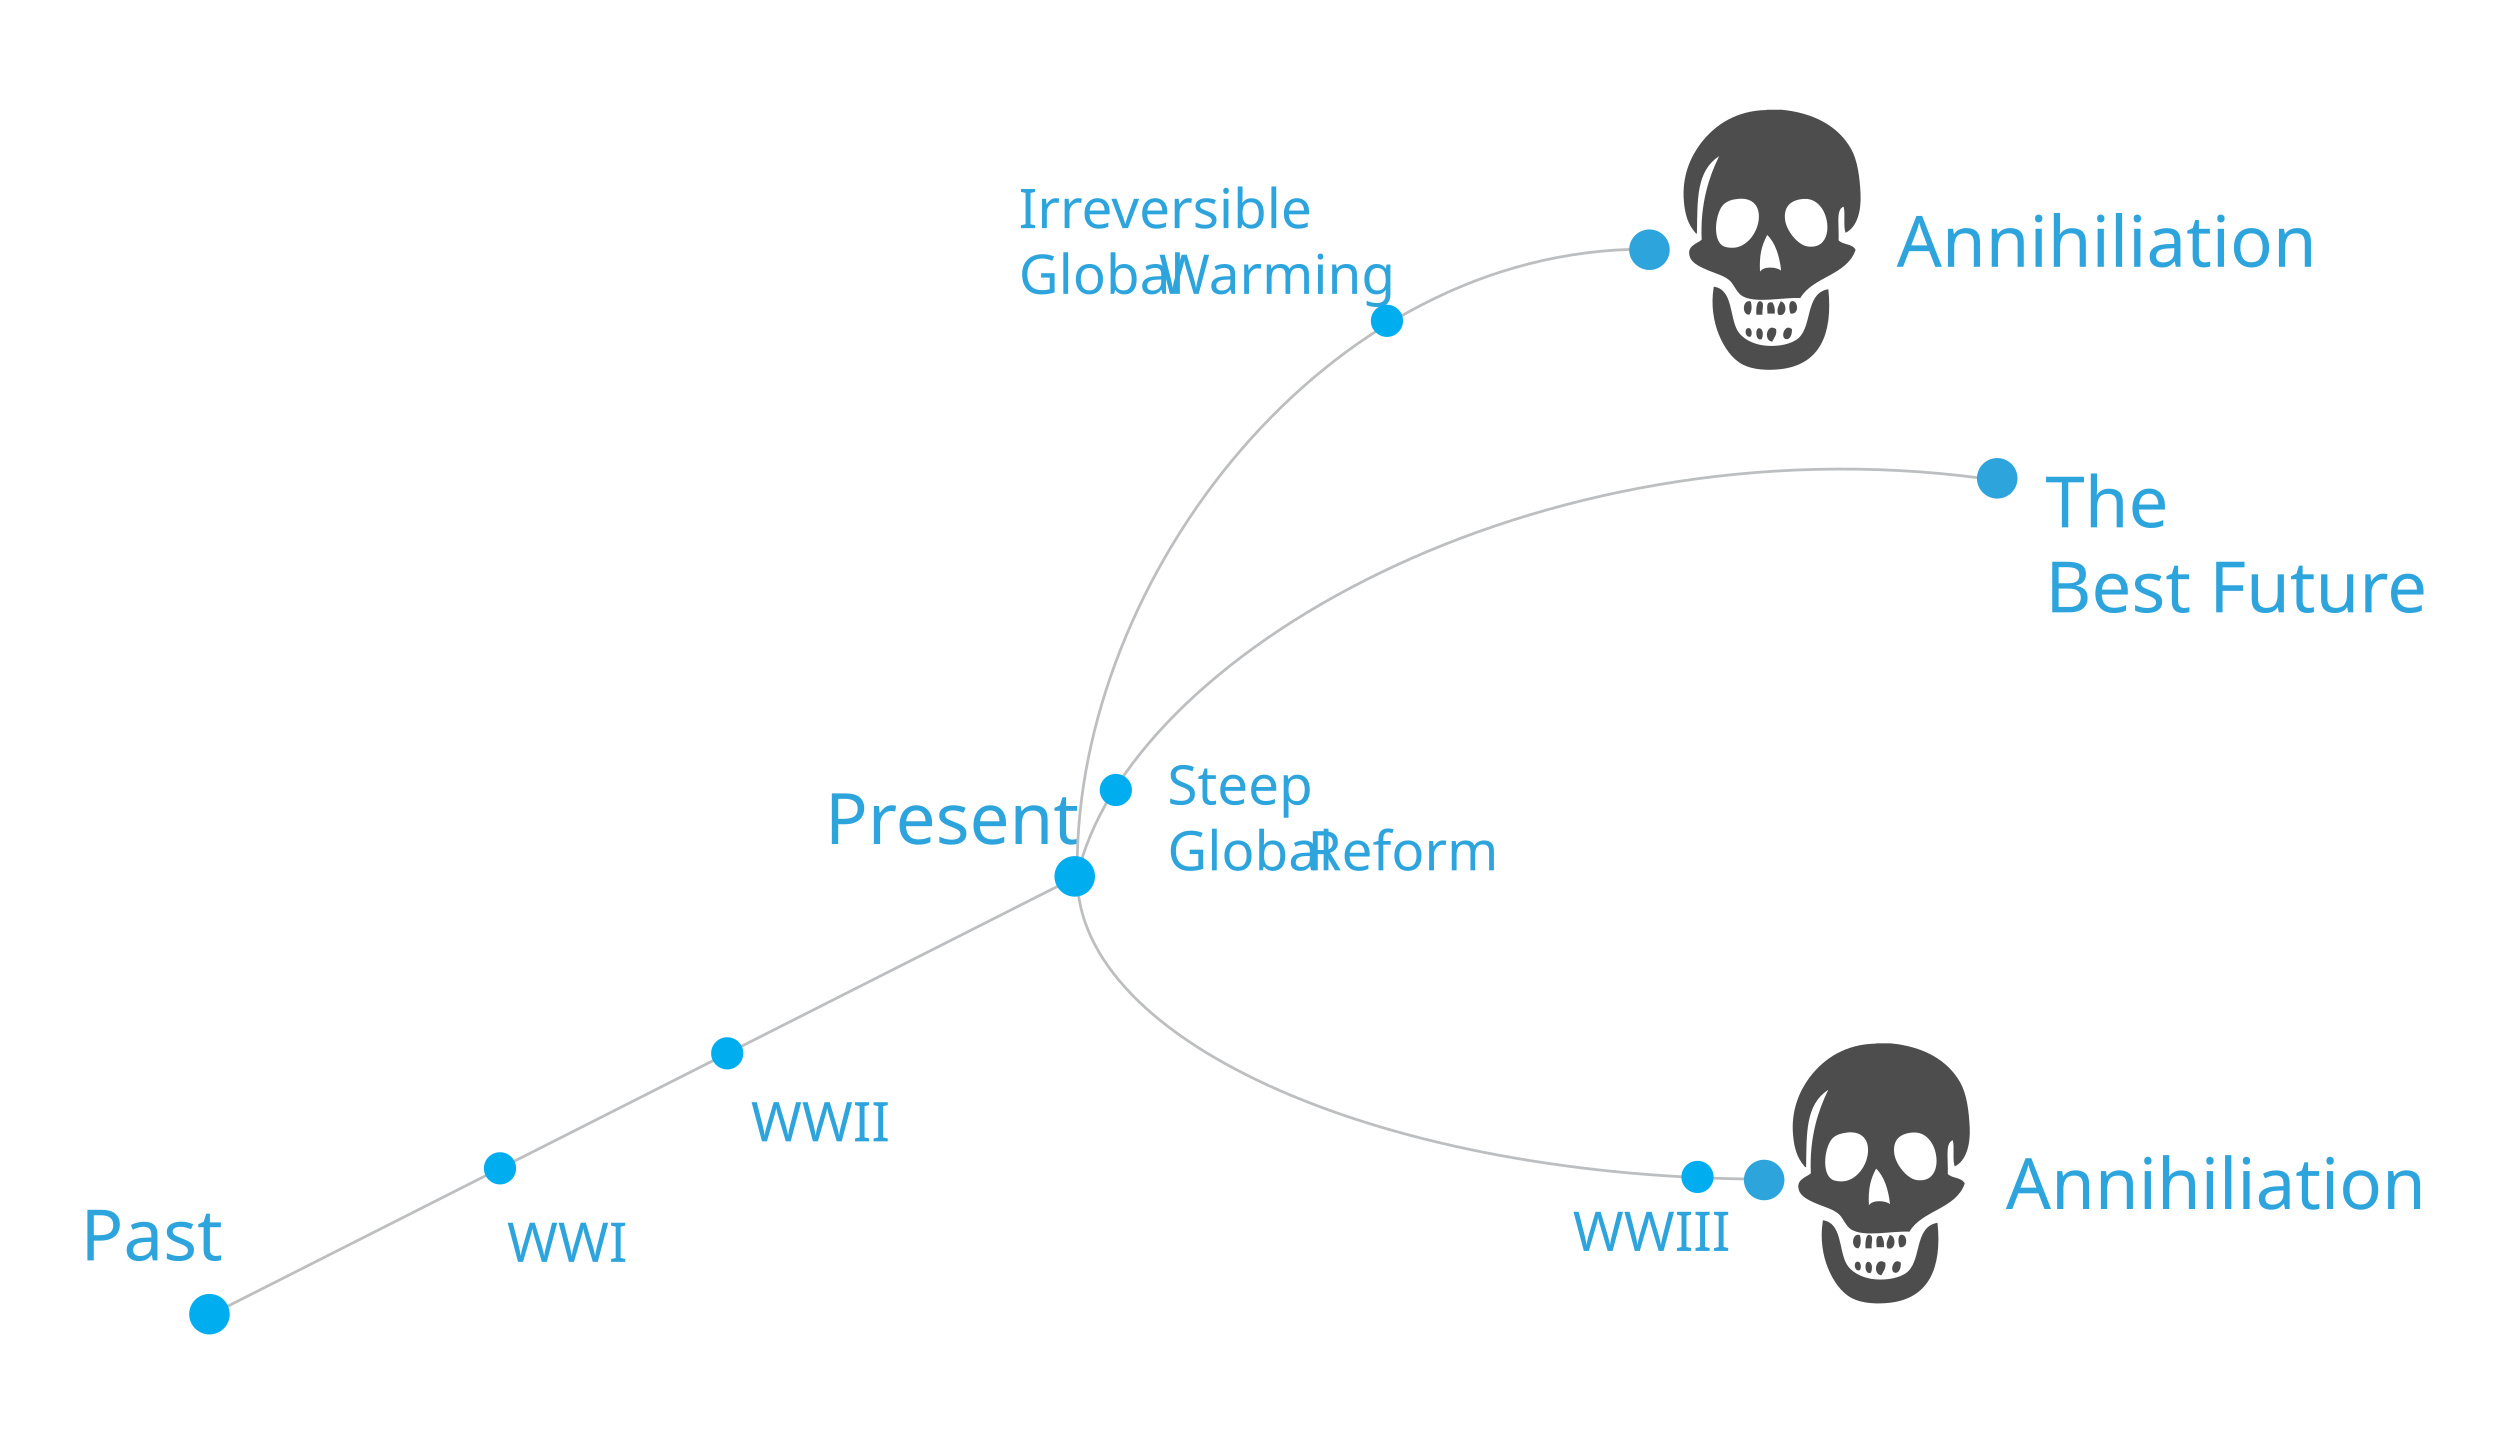
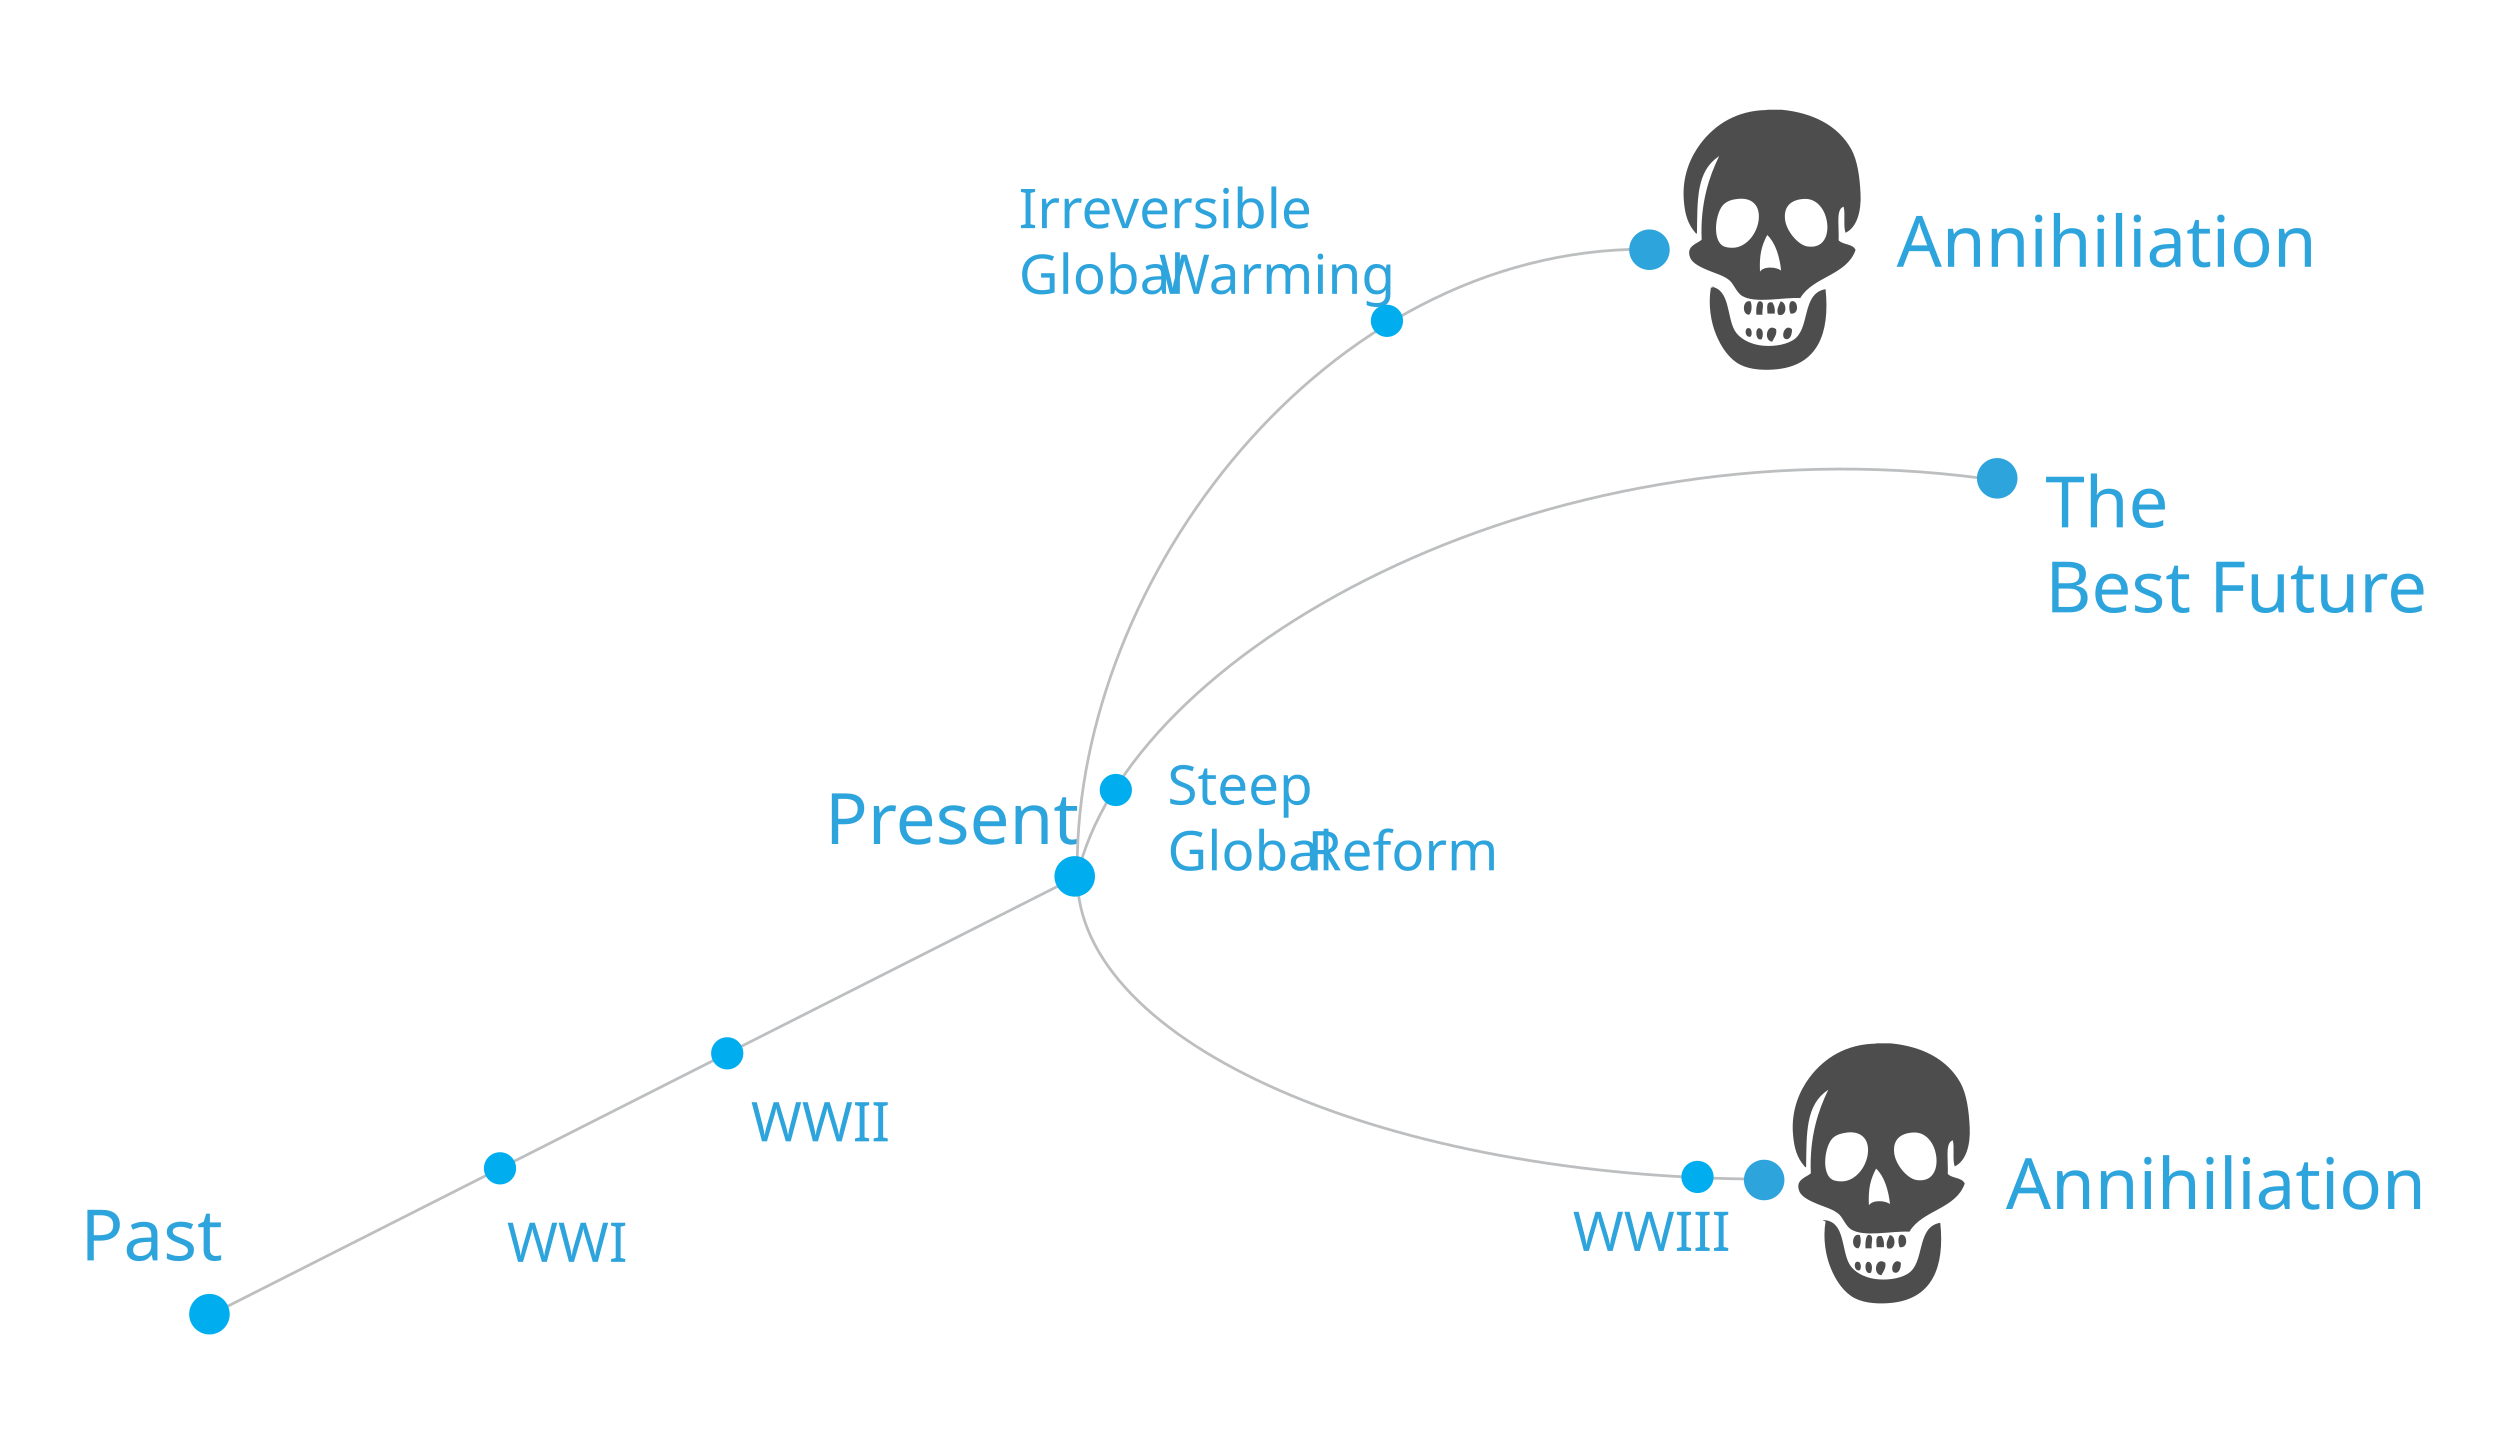
<svg xmlns="http://www.w3.org/2000/svg" x="0px" y="0px" viewBox="170 -59.6 900 520">
  <g fill="#2EA4DD" font-family="Abel">
    <text transform="matrix(1 0 0 1 198.9995 394.1385)" font-size="25.509px">Past</text>
    <text transform="matrix(1 0 0 1 466.9863 244.2362)" font-size="25.509px">Present</text>
    <text transform="matrix(1 0 0 1 906.3345 130.2313)" font-size="25.509px">The </text>
    <text transform="matrix(1 0 0 1 906.3345 160.8421)" font-size="25.509px">Best Future</text>
    <text transform="matrix(1 0 0 1 892.0923 375.6483)" font-size="25.509px">Annihiliation</text>
    <text transform="matrix(1 0 0 1 852.7896 36.4398)" font-size="25.509px">Annihiliation</text>
    <line fill="none" stroke="#BCBEC0" stroke-miterlimit="10" x1="246.3" y1="413.5" x2="557.8" y2="255.9" />
    <text transform="matrix(1 0 0 1 352.522 394.6698)" font-size="19.725px">WWI</text>
    <text transform="matrix(1 0 0 1 440.3379 351.2743)" font-size="19.725px">WWII</text>
    <text transform="matrix(1 0 0 1 736.2163 390.7245)" font-size="19.725px">WWIII</text>
    <text transform="matrix(1 0 0 1 536.7686 22.5204)" font-size="19.725px">Irreversible</text>
    <text transform="matrix(1 0 0 1 536.7686 46.1908)" font-size="19.725px">Global</text>
    <text transform="matrix(1 0 0 1 587.2085 46.1908)" font-size="19.725px">Warming</text>
    <text transform="matrix(1 0 0 1 590.2651 230.0438)" font-size="19.725px">Steep</text>
    <text transform="matrix(1 0 0 1 590.2651 253.7137)" font-size="19.725px">Global</text>
    <text transform="matrix(1 0 0 1 640.7056 253.7137)" font-size="19.725px">Reform</text>
    <path fill="none" stroke="#BCBEC0" stroke-miterlimit="10" d="M557.8,252.3c0-103.3,88.9-222.2,204.4-222.2" />
    <path fill="none" stroke="#BCBEC0" stroke-miterlimit="10" d="M557.8,255.9c0,60.3,111.5,109,249.2,109" />
    <g id="End">
      <path fill="none" stroke="#BCBEC0" stroke-miterlimit="10" d="M557.8,255.9c17.8-79.2,164.9-164.7,326-143.3" />
      <g>
        <g>
+           <g>
+             <g fill="#4D4D4D">
+               <path d="M806.1-20.1h5.2c11.5,1.1,20.4,5.8,25.1,14.1c2.3,4.1,3.1,10.1,3.4,16.2        c0.3,6.2-1.3,12.1-5.4,14c-0.9-2.4,0-6.8-0.7-9.4c-1.6,0.5-1.9,2.7-1.9,5s0.2,5,0.1,7.1c1.5,1.7,5.2,1.2,6.1,3.5        c-3.2,9.2-15.3,9.5-19.9,17.3c-6.6-0.3-16.2,2.1-21-0.8c-1.8-1.1-2.9-4-4.2-5.3c-1.8-1.8-5.1-2.7-7.8-3.8        c-2.6-1.1-5.9-2.5-6.7-4.8c-1.5-4.1,2.7-4.9,4.2-6.3c-0.6-13.2,2.8-23,6.3-30.1c-8.3,5.4-7.8,15.7-8,27.9        c-0.4,0.1-0.6-0.4-0.8-0.6c-2.4-2.8-3.5-6.2-3.9-11c-0.8-9,2.4-16,6-20.8c5.3-7,13.1-11.9,23.8-12.1        C806-20,806.1-20,806.1-20.1L806.1-20.1z M790.5,14c-2.9,2.8-4.2,12.5-0.3,14.9c1,0.6,2.5,0.7,3.5,0.7c5.2,0,9.5-5.8,9.5-11.3        c0-4.4-2.9-6.8-7.5-6.3C793.4,12.2,791.8,12.8,790.5,14L790.5,14z M812.6,19.3c0.4,4.2,4.7,9.3,8,9.8c8.4,1.3,8.6-9,5.2-13.8        c-1.5-2.1-3.5-3.4-6.2-3.3C815,12.2,812.1,14.5,812.6,19.3L812.6,19.3z M811.2,37.8c-0.5-5-2.1-10.1-5-12.8        c-2,3.8-2.9,7.1-2.6,13.2C804.9,36.1,809.6,36.5,811.2,37.8L811.2,37.8z" />
+               <path d="M786,43.6c6.9,1,5.6,10.8,8.5,15.8c1.6,2.8,5.2,4.7,9,5.3c3.9,0.6,8.8,0.1,11.9-1.8        c6.5-3.8,2.9-16.9,11.8-18.4c1.7,16.4-3.2,27.2-17.2,28.8c-4.4,0.5-9.8,0.3-13.5-1.6c-4-2-6.9-6.4-8.7-10.8        c-1.9-4.6-2.9-10.7-1.9-16.9C786.9,43.8,786.9,43.6,787,43.6L787,43.6z" />
+               <path d="M800.2,48.9c0.6,1.5,0.5,3.9-0.5,4.8C796.9,53.8,797.3,48,800.2,48.9L800.2,48.9z" />
+               <path d="M814.6,53.3c-0.6-1.2-1-5.2,1.2-4.4C817.4,49.5,817.6,53.7,814.6,53.3L814.6,53.3z" />
+               <path d="M804.5,53.7h-2.2c-0.2-2,0.1-5.7,1.8-4.7C805.3,49.6,804.2,52.1,804.5,53.7L804.5,53.7z" />
+               <path d="M810.2,53.7c-0.9-1.7,0.3-3.6,0.8-4.8C813.5,49.2,813.4,54.7,810.2,53.7L810.2,53.7z" />
+               <path d="M808.1,49.3c0.6,1,1,2.2,0.8,4h-2.6C806.3,51.6,805.5,48.7,808.1,49.3L808.1,49.3z" />
+               <path d="M809.4,58.9c0.4,2-0.8,3.2-1.4,4.5C804.7,63.1,806,56.4,809.4,58.9L809.4,58.9z" />
+               <path d="M800.1,58.7c0.6,0.7,0.7,2.2,0.1,2.9C797.9,62.2,797.8,57.5,800.1,58.7L800.1,58.7z" />
+               <path d="M804.2,62.5c-2.5,1-2.5-5-0.4-3.8C804.8,59.2,804.8,61.3,804.2,62.5L804.2,62.5z" />
+               <path d="M815.1,58.9c0.1,1.8-0.6,3.8-2.1,3.6C810.7,62.1,812.5,56.6,815.1,58.9L815.1,58.9z" />
+             </g>
+           </g>
+         </g>
+         <g>
          <g fill="#4D4D4D">
            <path d="M845.4,316h5.2c11.5,1.1,20.4,5.8,25.1,14.1c2.3,4.1,3.1,10.1,3.4,16.2       c0.3,6.2-1.3,12.1-5.4,14c-0.9-2.4,0-6.8-0.7-9.4c-1.6,0.5-1.9,2.7-1.9,5s0.2,5,0.1,7.1c1.5,1.7,5.2,1.2,6.1,3.5       c-3.2,9.2-15.3,9.5-19.9,17.3c-6.6-0.3-16.2,2.1-21-0.8c-1.8-1.1-2.9-4-4.2-5.3c-1.8-1.8-5.1-2.7-7.8-3.8       c-2.6-1.1-5.9-2.5-6.7-4.8c-1.5-4.1,2.7-4.9,4.2-6.3c-0.6-13.2,2.8-23,6.3-30.1c-8.3,5.4-7.8,15.7-8,27.9       c-0.4,0.1-0.6-0.4-0.8-0.6c-2.4-2.8-3.5-6.2-3.9-11c-0.8-9,2.4-16,6-20.8c5.3-7,13.1-11.9,23.8-12.1       C845.3,316.1,845.4,316.1,845.4,316L845.4,316z M829.8,350.1c-2.9,2.8-4.2,12.5-0.3,14.9c1,0.6,2.5,0.7,3.5,0.7       c5.2,0,9.5-5.8,9.5-11.3c0-4.4-2.9-6.8-7.5-6.3C832.7,348.4,831.1,348.9,829.8,350.1L829.8,350.1z M851.9,355.4       c0.4,4.2,4.7,9.3,8,9.8c8.4,1.3,8.6-9,5.2-13.8c-1.5-2.1-3.5-3.4-6.2-3.3C854.2,348.3,851.4,350.6,851.9,355.4L851.9,355.4z        M850.4,373.9c-0.5-5-2.1-10.1-5-12.8c-2,3.8-2.9,7.1-2.6,13.2C844.2,372.2,848.9,372.6,850.4,373.9L850.4,373.9z" />
-             <path d="M826.3,379.7c6.9,1,5.6,10.8,8.5,15.8c1.6,2.8,5.2,4.7,9,5.3c3.9,0.6,8.8,0.1,11.9-1.8       c6.5-3.8,2.9-16.9,11.8-18.4c1.7,16.4-3.2,27.2-17.2,28.8c-4.4,0.5-9.8,0.3-13.5-1.6c-4-2-6.9-6.4-8.7-10.8       c-1.9-4.6-2.9-10.7-1.9-16.9C826.2,379.9,826.2,379.7,826.3,379.7L826.3,379.7z" />
+             <path d="M827.3,379.7c6.9,1,5.6,10.8,8.5,15.8c1.6,2.8,5.2,4.7,9,5.3c3.9,0.6,8.8,0.1,11.9-1.8       c6.5-3.8,2.9-16.9,11.8-18.4c1.7,16.4-3.2,27.2-17.2,28.8c-4.4,0.5-9.8,0.3-13.5-1.6c-4-2-6.9-6.4-8.7-10.8       c-1.9-4.6-2.9-10.7-1.9-16.9C826.2,379.9,826.2,379.7,826.3,379.7L826.3,379.7z" />
            <path d="M839.5,385c0.6,1.5,0.5,3.9-0.5,4.8C836.2,389.9,836.6,384.1,839.5,385L839.5,385z" />
            <path d="M853.9,389.4c-0.6-1.2-1-5.2,1.2-4.4C856.7,385.6,856.9,389.8,853.9,389.4L853.9,389.4z" />
-             <path d="M843.8,389.8h-2.2c-0.2-2,0.1-5.7,1.8-4.7C844.6,385.8,843.5,388.2,843.8,389.8       L843.8,389.8z" />
-             <path d="M849.5,389.8c-0.9-1.7,0.3-3.6,0.8-4.8C852.8,385.3,852.6,390.8,849.5,389.8L849.5,389.8z       " />
+             <path d="M843.8,389.8h-2.2c-0.2-2,0.1-5.7,1.8-4.7C844.6,385.8,843.5,388.2,843.8,389.8L843.8,389.8z" />
+             <path d="M849.5,389.8c-0.9-1.7,0.3-3.6,0.8-4.8C852.8,385.3,852.6,390.8,849.5,389.8L849.5,389.8z" />
            <path d="M847.4,385.4c0.6,1,1,2.2,0.8,4h-2.6C845.6,387.7,844.8,384.8,847.4,385.4L847.4,385.4z" />
            <path d="M848.7,395c0.4,2-0.8,3.2-1.4,4.5C843.9,399.2,845.3,392.5,848.7,395L848.7,395z" />
            <path d="M839.4,394.8c0.6,0.7,0.7,2.2,0.1,2.9C837.2,398.3,837.1,393.6,839.4,394.8L839.4,394.8z" />
            <path d="M843.5,398.6c-2.5,1-2.5-5-0.4-3.8C844.1,395.4,844.1,397.4,843.5,398.6L843.5,398.6z" />
            <path d="M854.3,395c0.1,1.8-0.6,3.8-2.1,3.6C850,398.2,851.7,392.7,854.3,395L854.3,395z" />
-           </g>
-         </g>
-       </g>
-       <g>
-         <g>
-           <g fill="#4D4D4D">
-             <path d="M806.1-20.1h5.2c11.5,1.1,20.4,5.8,25.1,14.1c2.3,4.1,3.1,10.1,3.4,16.2       c0.3,6.2-1.3,12.1-5.4,14c-0.9-2.4,0-6.8-0.7-9.4c-1.6,0.5-1.9,2.7-1.9,5s0.2,5,0.1,7.1c1.5,1.7,5.2,1.2,6.1,3.5       c-3.2,9.2-15.3,9.5-19.9,17.3c-6.6-0.3-16.2,2.1-21-0.8c-1.8-1.1-2.9-4-4.2-5.3c-1.8-1.8-5.1-2.7-7.8-3.8       c-2.6-1.1-5.9-2.5-6.7-4.8c-1.5-4.1,2.7-4.9,4.2-6.3c-0.6-13.2,2.8-23,6.3-30.1c-8.3,5.4-7.8,15.7-8,27.9       c-0.4,0.1-0.6-0.4-0.8-0.6c-2.4-2.8-3.5-6.2-3.9-11c-0.8-9,2.4-16,6-20.8c5.3-7,13.1-11.9,23.8-12.1       C806-20,806.1-20,806.1-20.1L806.1-20.1z M790.5,14c-2.9,2.8-4.2,12.5-0.3,14.9c1,0.6,2.5,0.7,3.5,0.7c5.2,0,9.5-5.8,9.5-11.3       c0-4.4-2.9-6.8-7.5-6.3C793.4,12.2,791.8,12.8,790.5,14L790.5,14z M812.6,19.3c0.4,4.2,4.7,9.3,8,9.8c8.4,1.3,8.6-9,5.2-13.8       c-1.5-2.1-3.5-3.4-6.2-3.3C815,12.2,812.1,14.5,812.6,19.3L812.6,19.3z M811.2,37.8c-0.5-5-2.1-10.1-5-12.8       c-2,3.8-2.9,7.1-2.6,13.2C804.9,36.1,809.6,36.5,811.2,37.8L811.2,37.8z" />
-             <path d="M787,43.6c6.9,1,5.6,10.8,8.5,15.8c1.6,2.8,5.2,4.7,9,5.3c3.9,0.6,8.8,0.1,11.9-1.8       c6.5-3.8,2.9-16.9,11.8-18.4c1.7,16.4-3.2,27.2-17.2,28.8c-4.4,0.5-9.8,0.3-13.5-1.6c-4-2-6.9-6.4-8.7-10.8       c-1.9-4.6-2.9-10.7-1.9-16.9C786.9,43.8,786.9,43.6,787,43.6L787,43.6z" />
-             <path d="M800.2,48.9c0.6,1.5,0.5,3.9-0.5,4.8C796.9,53.8,797.3,48,800.2,48.9L800.2,48.9z" />
-             <path d="M814.6,53.3c-0.6-1.2-1-5.2,1.2-4.4C817.4,49.5,817.6,53.7,814.6,53.3L814.6,53.3z" />
-             <path d="M804.5,53.7h-2.2c-0.2-2,0.1-5.7,1.8-4.7C805.3,49.6,804.2,52.1,804.5,53.7L804.5,53.7z" />
-             <path d="M810.2,53.7c-0.9-1.7,0.3-3.6,0.8-4.8C813.5,49.2,813.4,54.7,810.2,53.7L810.2,53.7z" />
-             <path d="M808.1,49.3c0.6,1,1,2.2,0.8,4h-2.6C806.3,51.6,805.5,48.7,808.1,49.3L808.1,49.3z" />
-             <path d="M809.4,58.9c0.4,2-0.8,3.2-1.4,4.5C804.7,63.1,806,56.4,809.4,58.9L809.4,58.9z" />
-             <path d="M800.1,58.7c0.6,0.7,0.7,2.2,0.1,2.9C797.9,62.2,797.8,57.5,800.1,58.7L800.1,58.7z" />
-             <path d="M804.2,62.5c-2.5,1-2.5-5-0.4-3.8C804.8,59.2,804.8,61.3,804.2,62.5L804.2,62.5z" />
-             <path d="M815.1,58.9c0.1,1.8-0.6,3.8-2.1,3.6C810.7,62.1,812.5,56.6,815.1,58.9L815.1,58.9z" />
          </g>
        </g>
      </g>
      <g>
        <circle fill="#00AEEF" cx="245.4" cy="413.5" r="7.3" />
      </g>
      <g>
        <circle fill="#00AEEF" cx="556.9" cy="255.9" r="7.3" />
      </g>
      <g>
        <circle fill="#00AEEF" cx="350" cy="361" r="5.8" />
      </g>
      <g>
        <circle fill="#00AEEF" cx="669.3" cy="55.9" r="5.8" />
      </g>
      <g>
        <circle fill="#00AEEF" cx="571.7" cy="224.8" r="5.8" />
      </g>
      <g>
        <circle fill="#00AEEF" cx="781.1" cy="364.1" r="5.8" />
      </g>
      <g>
        <circle fill="#00AEEF" cx="431.8" cy="319.6" r="5.8" />
      </g>
    </g>
    <g fill="#2EA4DD">
      <circle cx="763.8" cy="30.3" r="7.3" />
    </g>
    <g fill="#2EA4DD">
      <circle cx="889" cy="112.6" r="7.3" />
    </g>
    <g fill="#2EA4DD">
      <circle cx="805.1" cy="365.2" r="7.3" />
    </g>
  </g>
</svg>
